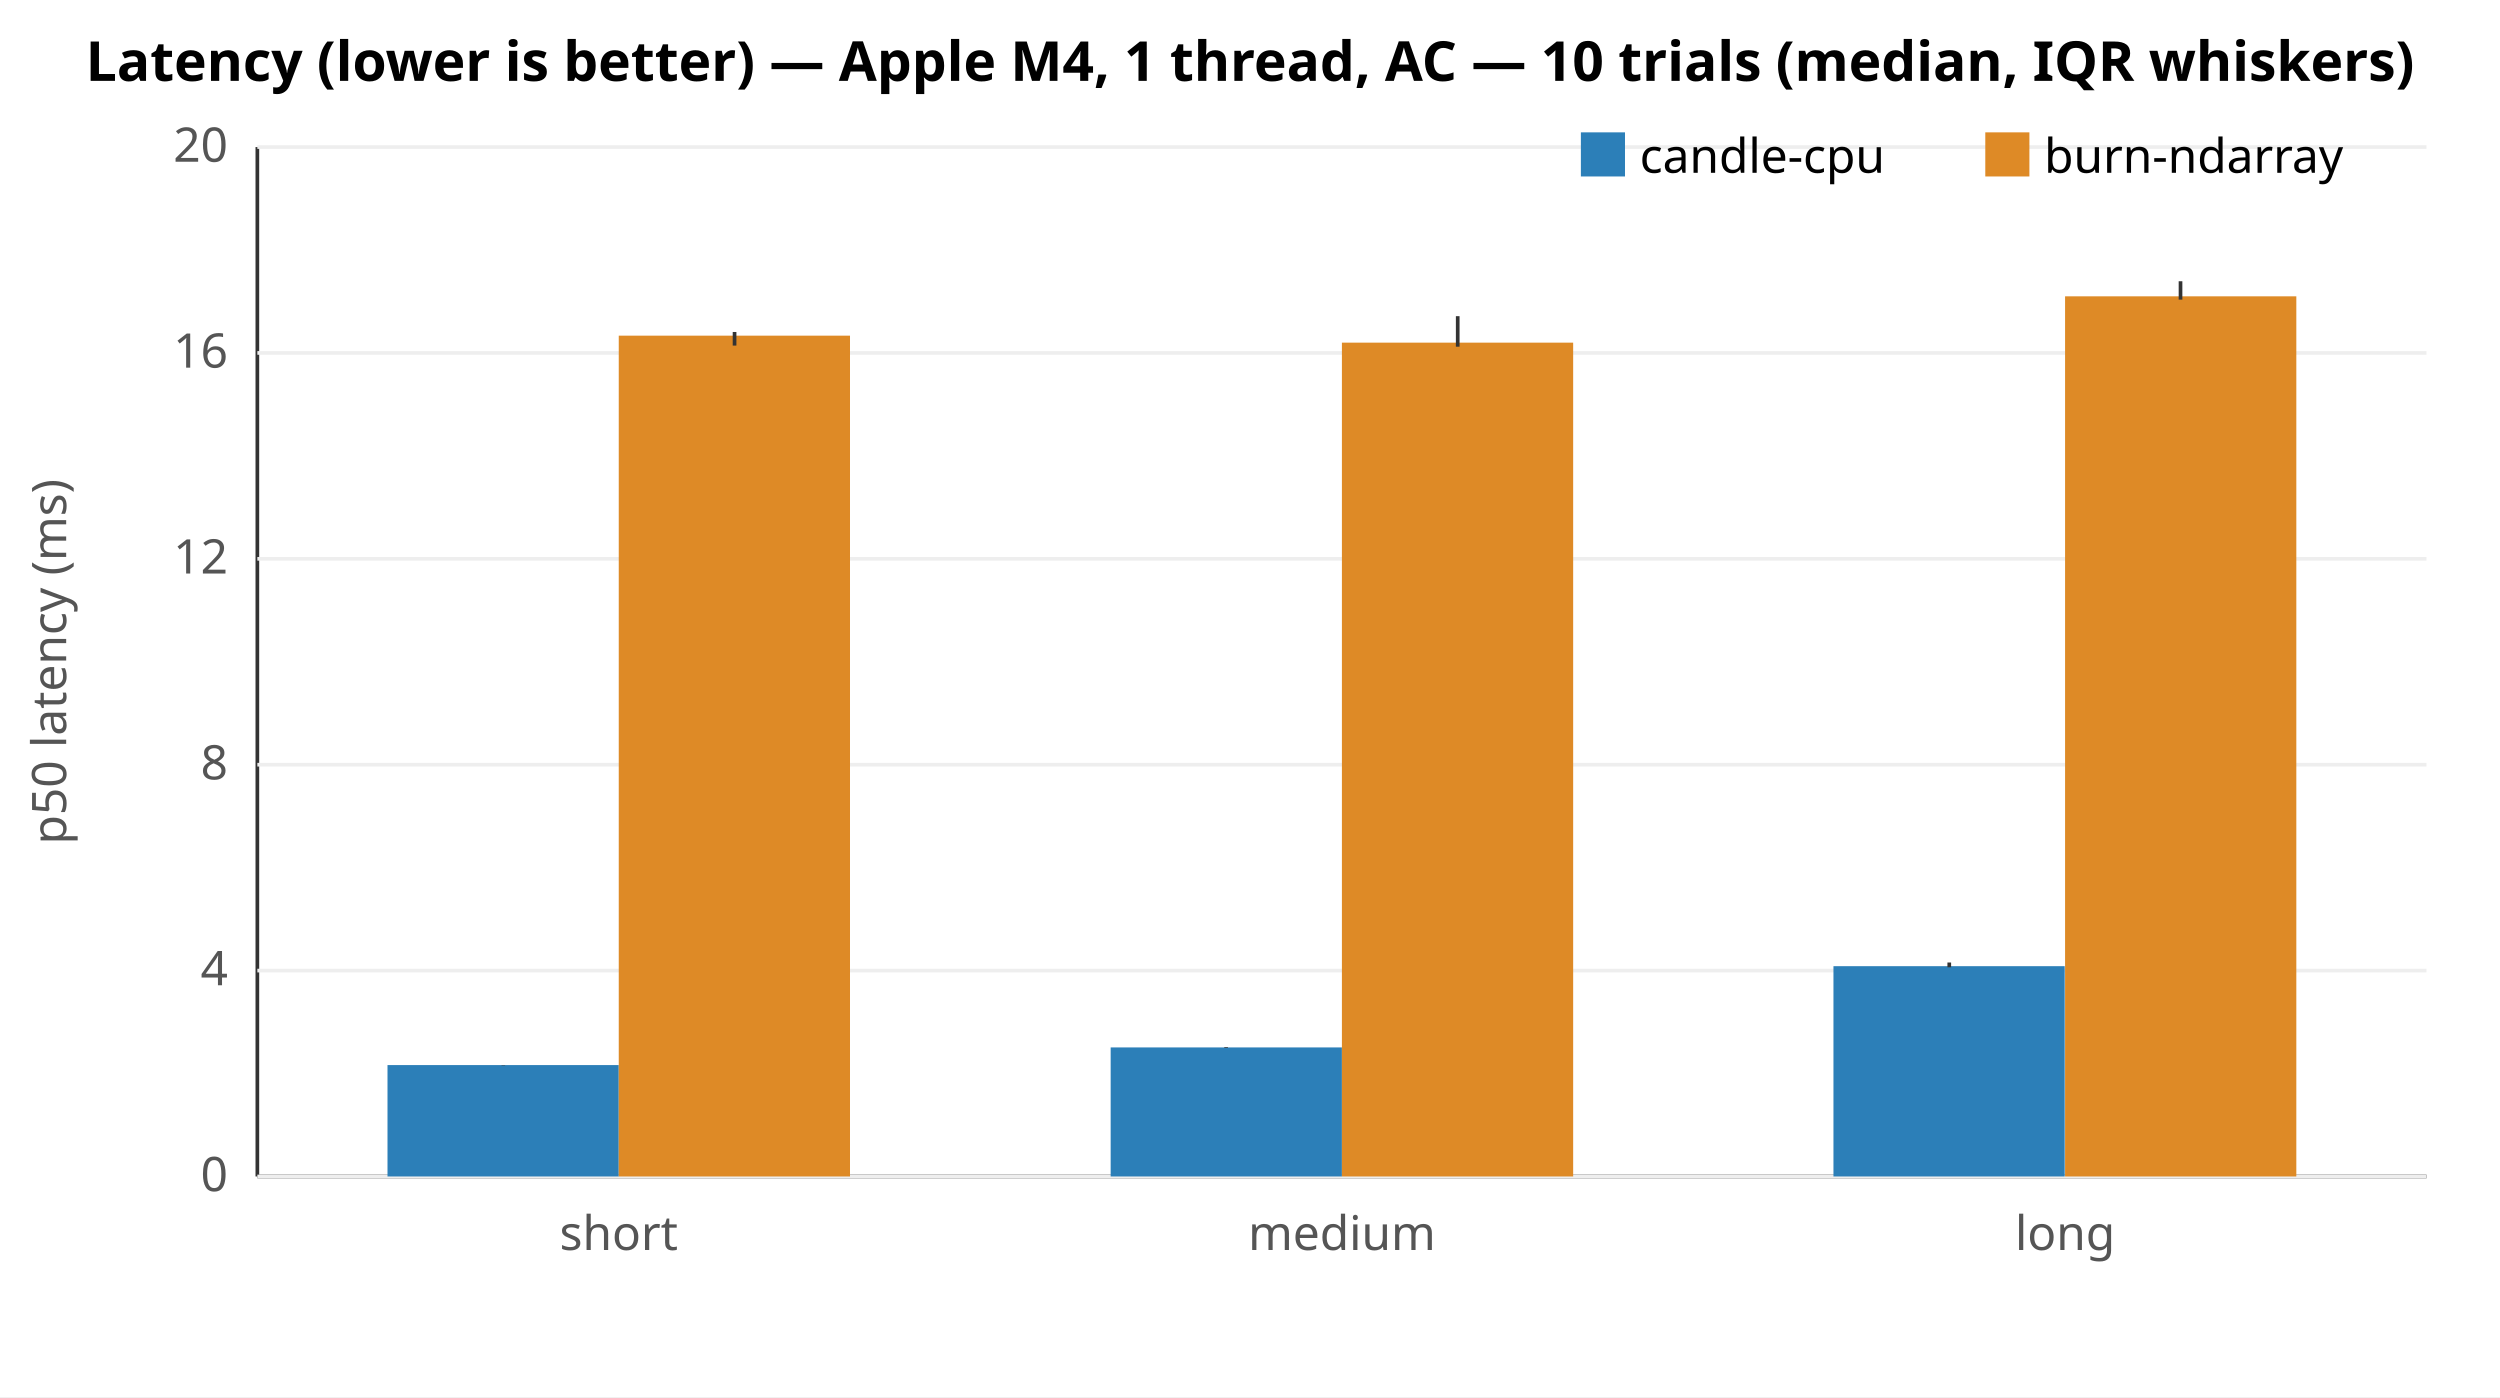
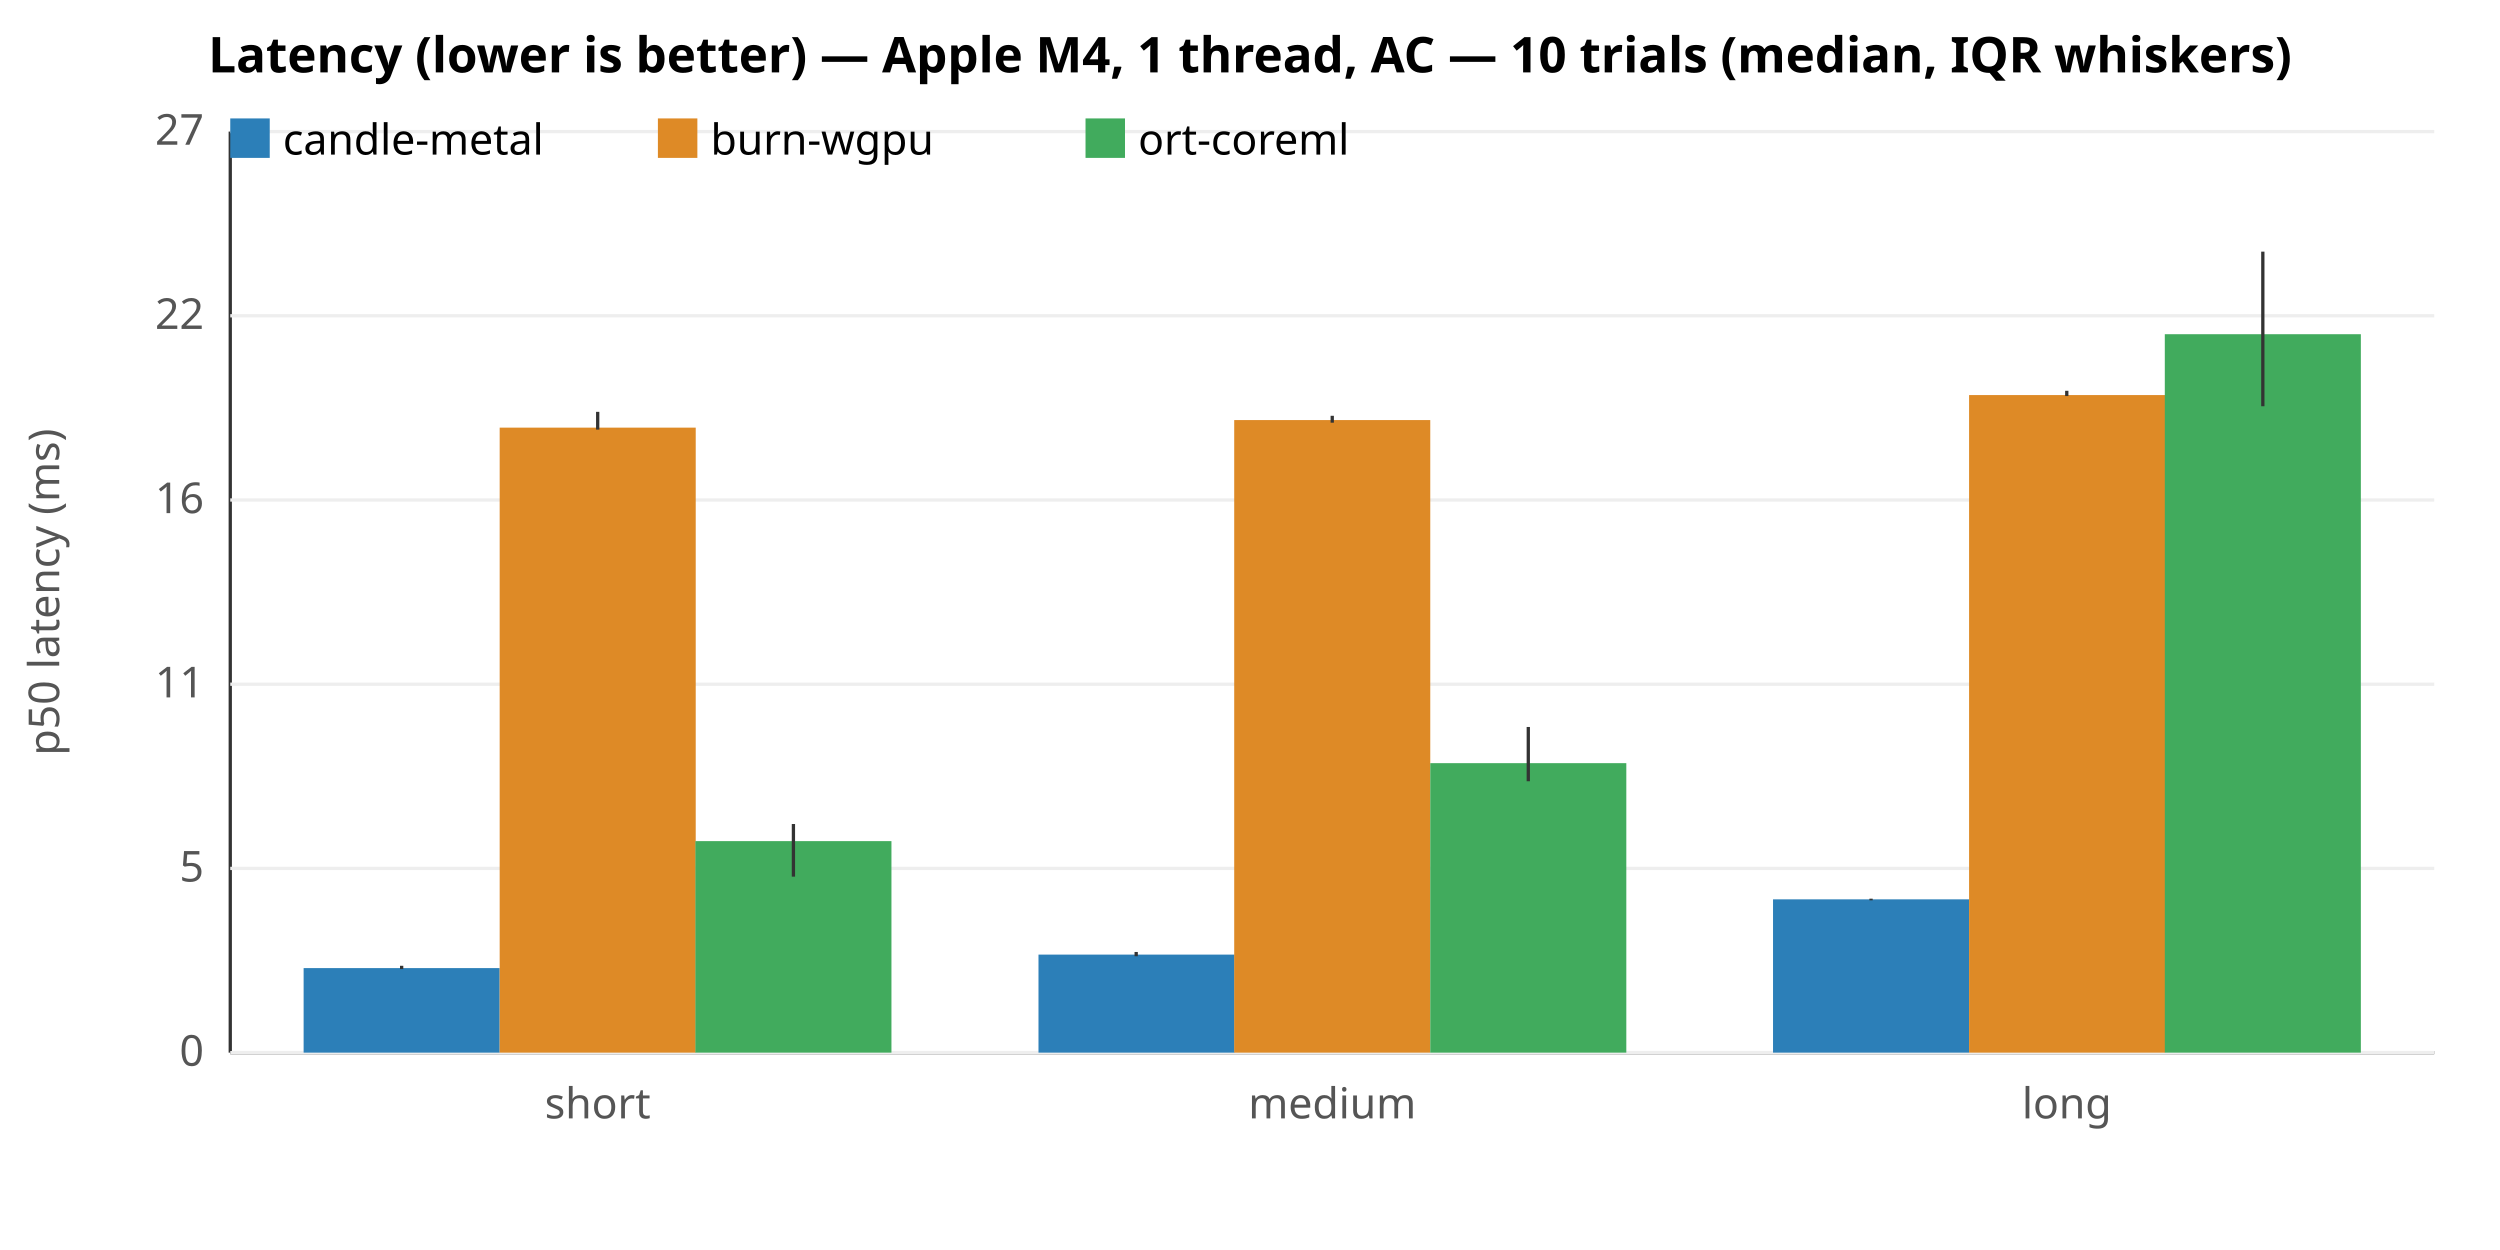
- <svg xmlns="http://www.w3.org/2000/svg" width="680" height="380" font-family="sans-serif" font-size="13">
-   <rect width="680" height="380" fill="white" />
-   <text x="340.0" y="22" text-anchor="middle" font-size="15" font-weight="bold">Latency (lower is better) — Apple M4, 1 thread, AC — 10 trials (median, IQR whiskers)</text>
-   <line x1="70" y1="320" x2="660" y2="320" stroke="#333" />
+ <svg xmlns="http://www.w3.org/2000/svg" width="760" height="380" font-family="sans-serif" font-size="13">
+   <rect width="760" height="380" fill="white" />
+   <text x="380.0" y="22" text-anchor="middle" font-size="15" font-weight="bold">Latency (lower is better) — Apple M4, 1 thread, AC — 10 trials (median, IQR whiskers)</text>
+   <line x1="70" y1="320" x2="740" y2="320" stroke="#333" />
  <line x1="70" y1="320" x2="70" y2="40" stroke="#333" />
-   <line x1="70" y1="320.0" x2="660" y2="320.0" stroke="#eee" />
+   <line x1="70" y1="320.0" x2="740" y2="320.0" stroke="#eee" />
  <text x="62" y="324.0" text-anchor="end" fill="#555">0</text>
-   <line x1="70" y1="264.0" x2="660" y2="264.0" stroke="#eee" />
-   <text x="62" y="268.0" text-anchor="end" fill="#555">4</text>
-   <line x1="70" y1="208.0" x2="660" y2="208.0" stroke="#eee" />
-   <text x="62" y="212.0" text-anchor="end" fill="#555">8</text>
-   <line x1="70" y1="152.0" x2="660" y2="152.0" stroke="#eee" />
-   <text x="62" y="156.0" text-anchor="end" fill="#555">12</text>
-   <line x1="70" y1="96.0" x2="660" y2="96.0" stroke="#eee" />
-   <text x="62" y="100.0" text-anchor="end" fill="#555">16</text>
-   <line x1="70" y1="40.0" x2="660" y2="40.0" stroke="#eee" />
-   <text x="62" y="44.0" text-anchor="end" fill="#555">20</text>
+   <line x1="70" y1="264.0" x2="740" y2="264.0" stroke="#eee" />
+   <text x="62" y="268.0" text-anchor="end" fill="#555">5</text>
+   <line x1="70" y1="208.0" x2="740" y2="208.0" stroke="#eee" />
+   <text x="62" y="212.0" text-anchor="end" fill="#555">11</text>
+   <line x1="70" y1="152.0" x2="740" y2="152.0" stroke="#eee" />
+   <text x="62" y="156.0" text-anchor="end" fill="#555">16</text>
+   <line x1="70" y1="96.0" x2="740" y2="96.0" stroke="#eee" />
+   <text x="62" y="100.0" text-anchor="end" fill="#555">22</text>
+   <line x1="70" y1="40.0" x2="740" y2="40.0" stroke="#eee" />
+   <text x="62" y="44.0" text-anchor="end" fill="#555">27</text>
  <text x="18" y="180" text-anchor="middle" fill="#555" transform="rotate(-90 18 180)">p50 latency (ms)</text>
-   <text x="168.3" y="340" text-anchor="middle" fill="#555">short</text>
-   <text x="365.0" y="340" text-anchor="middle" fill="#555">medium</text>
-   <text x="561.7" y="340" text-anchor="middle" fill="#555">long</text>
-   <rect x="105.4" y="289.7" width="62.9" height="30.3" fill="#2c7fb8" />
-   <line x1="136.9" y1="289.8" x2="136.9" y2="289.7" stroke="#333" />
-   <rect x="168.3" y="91.3" width="62.9" height="228.7" fill="#de8a26" />
-   <line x1="199.8" y1="94.0" x2="199.8" y2="90.3" stroke="#333" />
-   <rect x="302.1" y="284.9" width="62.9" height="35.1" fill="#2c7fb8" />
-   <line x1="333.5" y1="285.0" x2="333.5" y2="284.8" stroke="#333" />
-   <rect x="365.0" y="93.2" width="62.9" height="226.8" fill="#de8a26" />
-   <line x1="396.5" y1="94.3" x2="396.5" y2="86.0" stroke="#333" />
-   <rect x="498.7" y="262.8" width="62.9" height="57.2" fill="#2c7fb8" />
-   <line x1="530.2" y1="263.1" x2="530.2" y2="261.8" stroke="#333" />
-   <rect x="561.7" y="80.6" width="62.9" height="239.4" fill="#de8a26" />
-   <line x1="593.1" y1="81.5" x2="593.1" y2="76.5" stroke="#333" />
-   <rect x="430" y="36" width="12" height="12" fill="#2c7fb8" />
-   <text x="446" y="47">candle-cpu</text>
-   <rect x="540" y="36" width="12" height="12" fill="#de8a26" />
-   <text x="556" y="47">burn-ndarray</text>
+   <text x="181.7" y="340" text-anchor="middle" fill="#555">short</text>
+   <text x="405.0" y="340" text-anchor="middle" fill="#555">medium</text>
+   <text x="628.3" y="340" text-anchor="middle" fill="#555">long</text>
+   <rect x="92.3" y="294.3" width="59.6" height="25.7" fill="#2c7fb8" />
+   <line x1="122.1" y1="294.6" x2="122.1" y2="293.6" stroke="#333" />
+   <rect x="151.9" y="130.0" width="59.6" height="190.0" fill="#de8a26" />
+   <line x1="181.7" y1="130.6" x2="181.7" y2="125.2" stroke="#333" />
+   <rect x="211.4" y="255.7" width="59.6" height="64.3" fill="#41ab5d" />
+   <line x1="241.2" y1="266.5" x2="241.2" y2="250.5" stroke="#333" />
+   <rect x="315.7" y="290.2" width="59.6" height="29.8" fill="#2c7fb8" />
+   <line x1="345.4" y1="290.7" x2="345.4" y2="289.4" stroke="#333" />
+   <rect x="375.2" y="127.7" width="59.6" height="192.3" fill="#de8a26" />
+   <line x1="405.0" y1="128.5" x2="405.0" y2="126.4" stroke="#333" />
+   <rect x="434.8" y="232.0" width="59.6" height="88.0" fill="#41ab5d" />
+   <line x1="464.6" y1="237.5" x2="464.6" y2="221.0" stroke="#333" />
+   <rect x="539.0" y="273.4" width="59.6" height="46.6" fill="#2c7fb8" />
+   <line x1="568.8" y1="273.7" x2="568.8" y2="273.2" stroke="#333" />
+   <rect x="598.6" y="120.1" width="59.6" height="199.9" fill="#de8a26" />
+   <line x1="628.3" y1="120.4" x2="628.3" y2="118.8" stroke="#333" />
+   <rect x="658.1" y="101.6" width="59.6" height="218.4" fill="#41ab5d" />
+   <line x1="687.9" y1="123.5" x2="687.9" y2="76.5" stroke="#333" />
+   <rect x="70" y="36" width="12" height="12" fill="#2c7fb8" />
+   <text x="86" y="47">candle-metal</text>
+   <rect x="200" y="36" width="12" height="12" fill="#de8a26" />
+   <text x="216" y="47">burn-wgpu</text>
+   <rect x="330" y="36" width="12" height="12" fill="#41ab5d" />
+   <text x="346" y="47">ort-coreml</text>
</svg>
